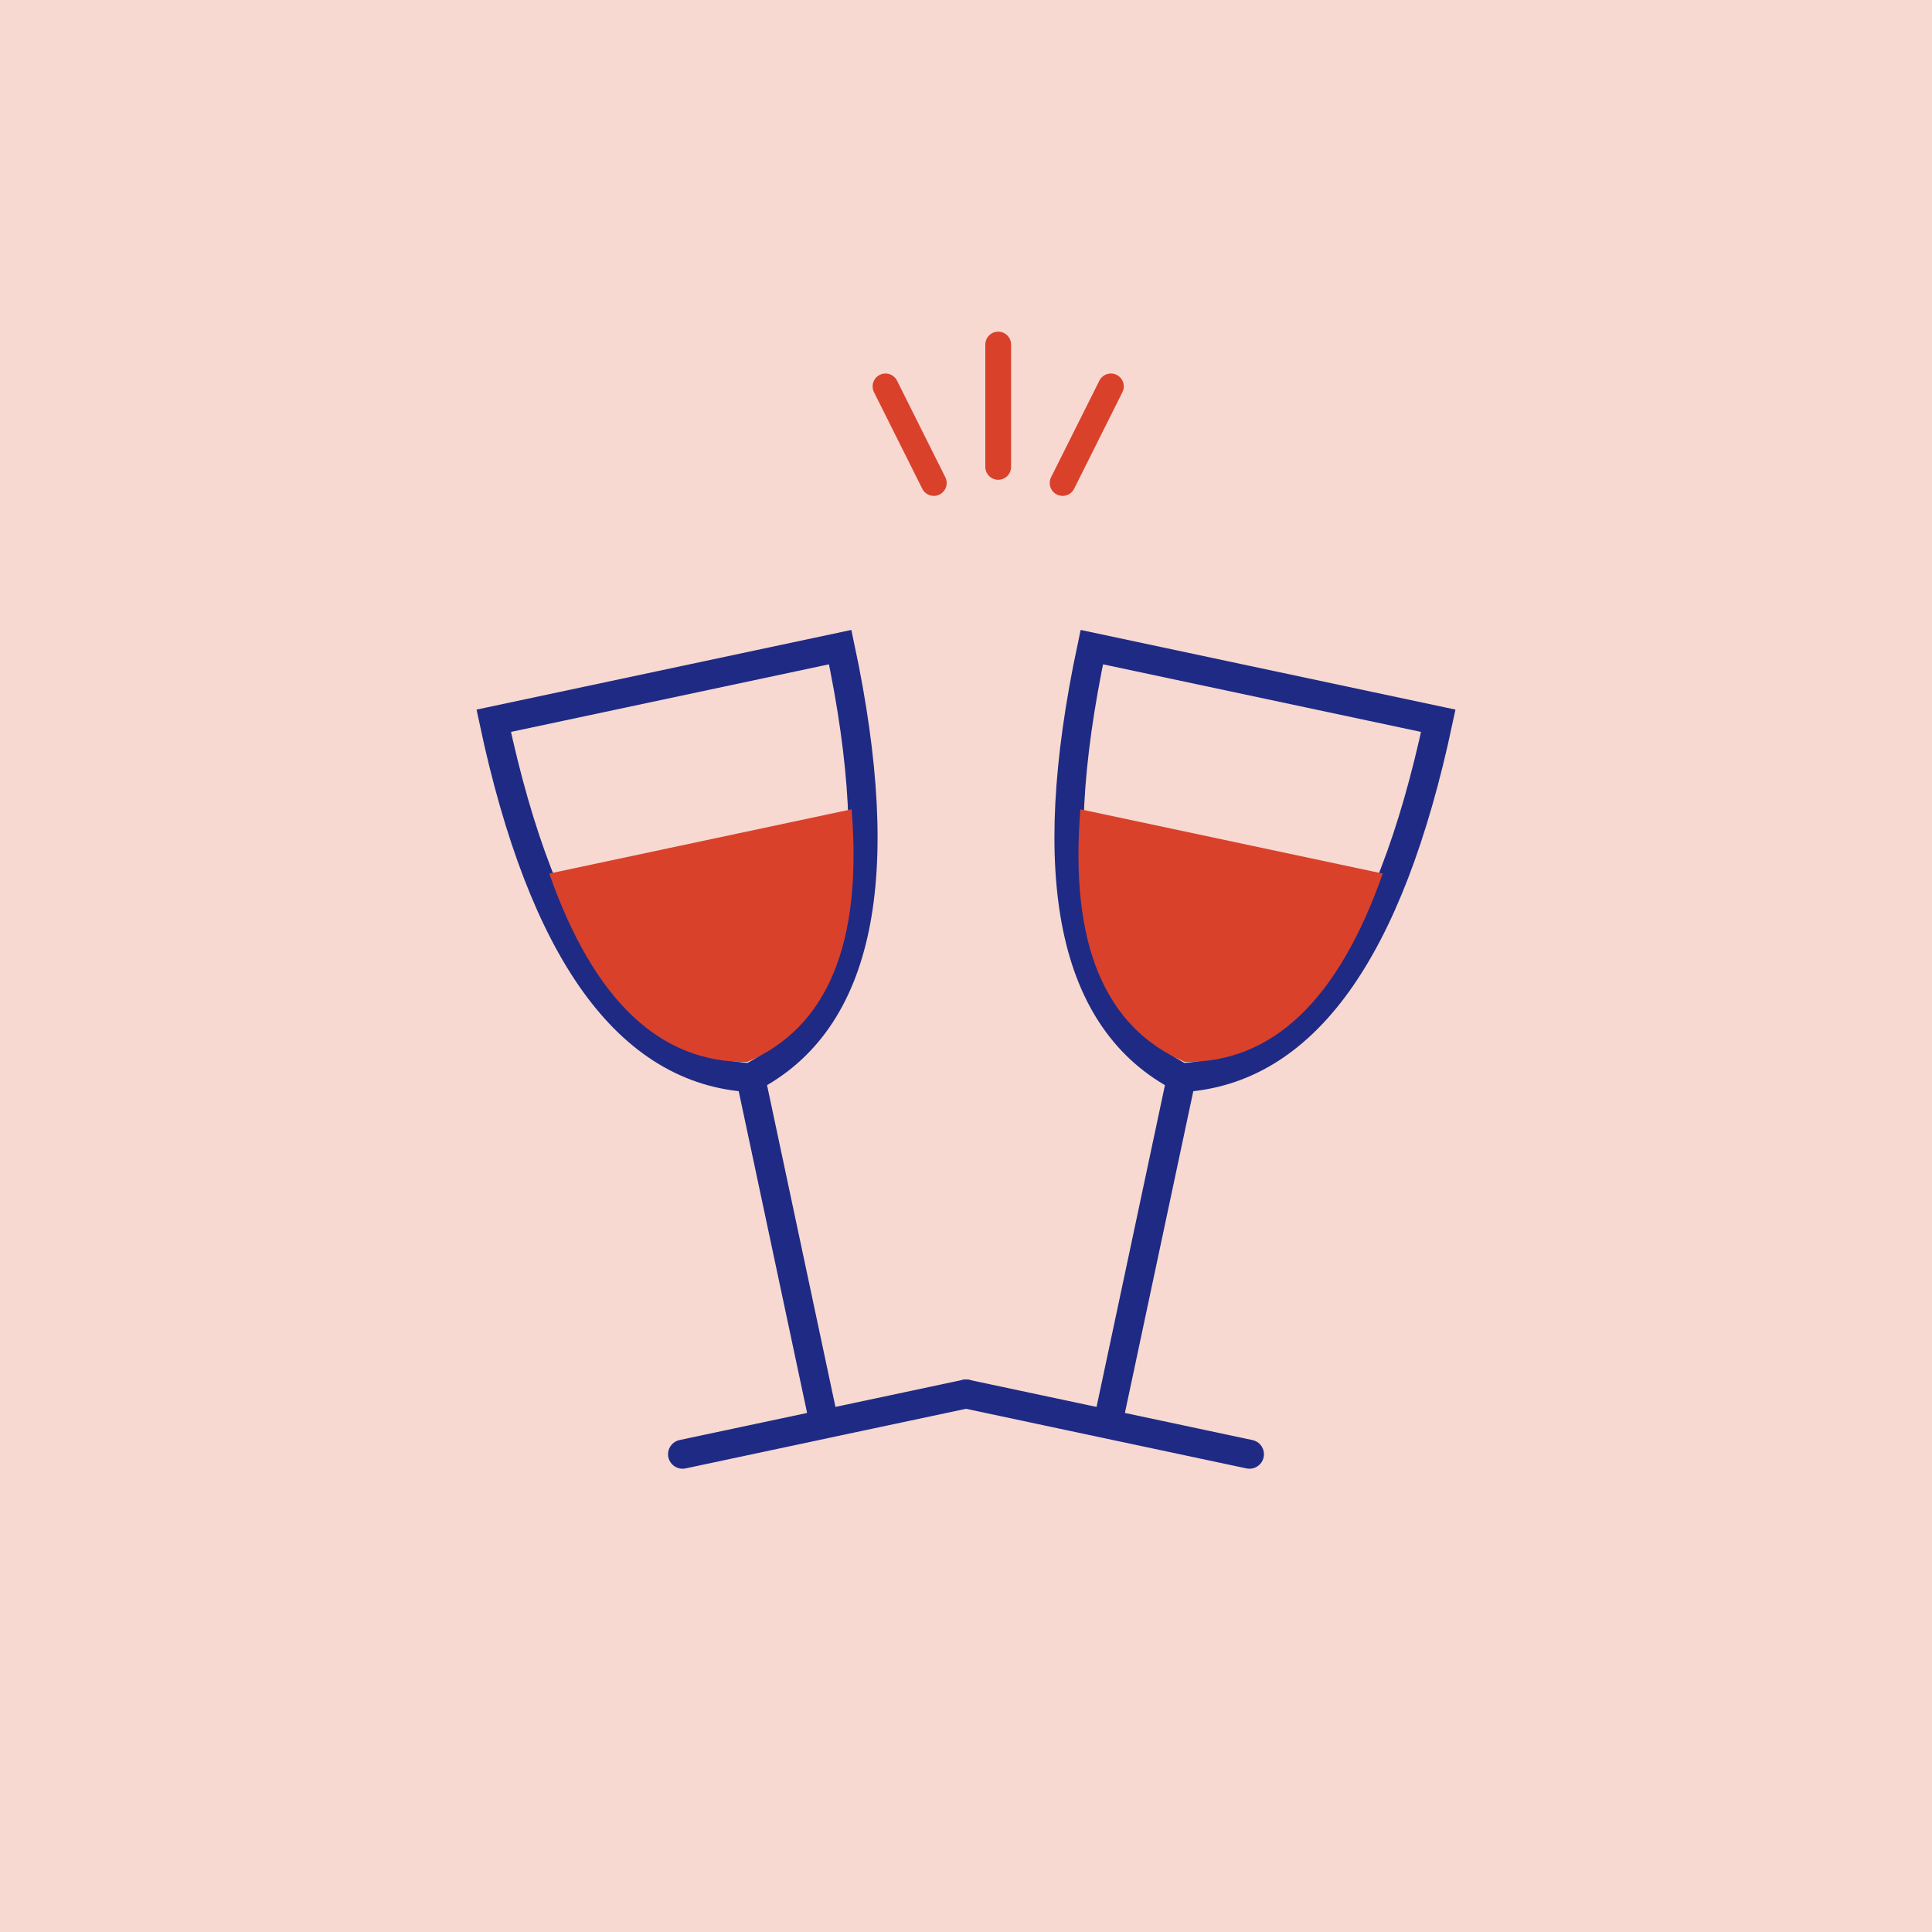
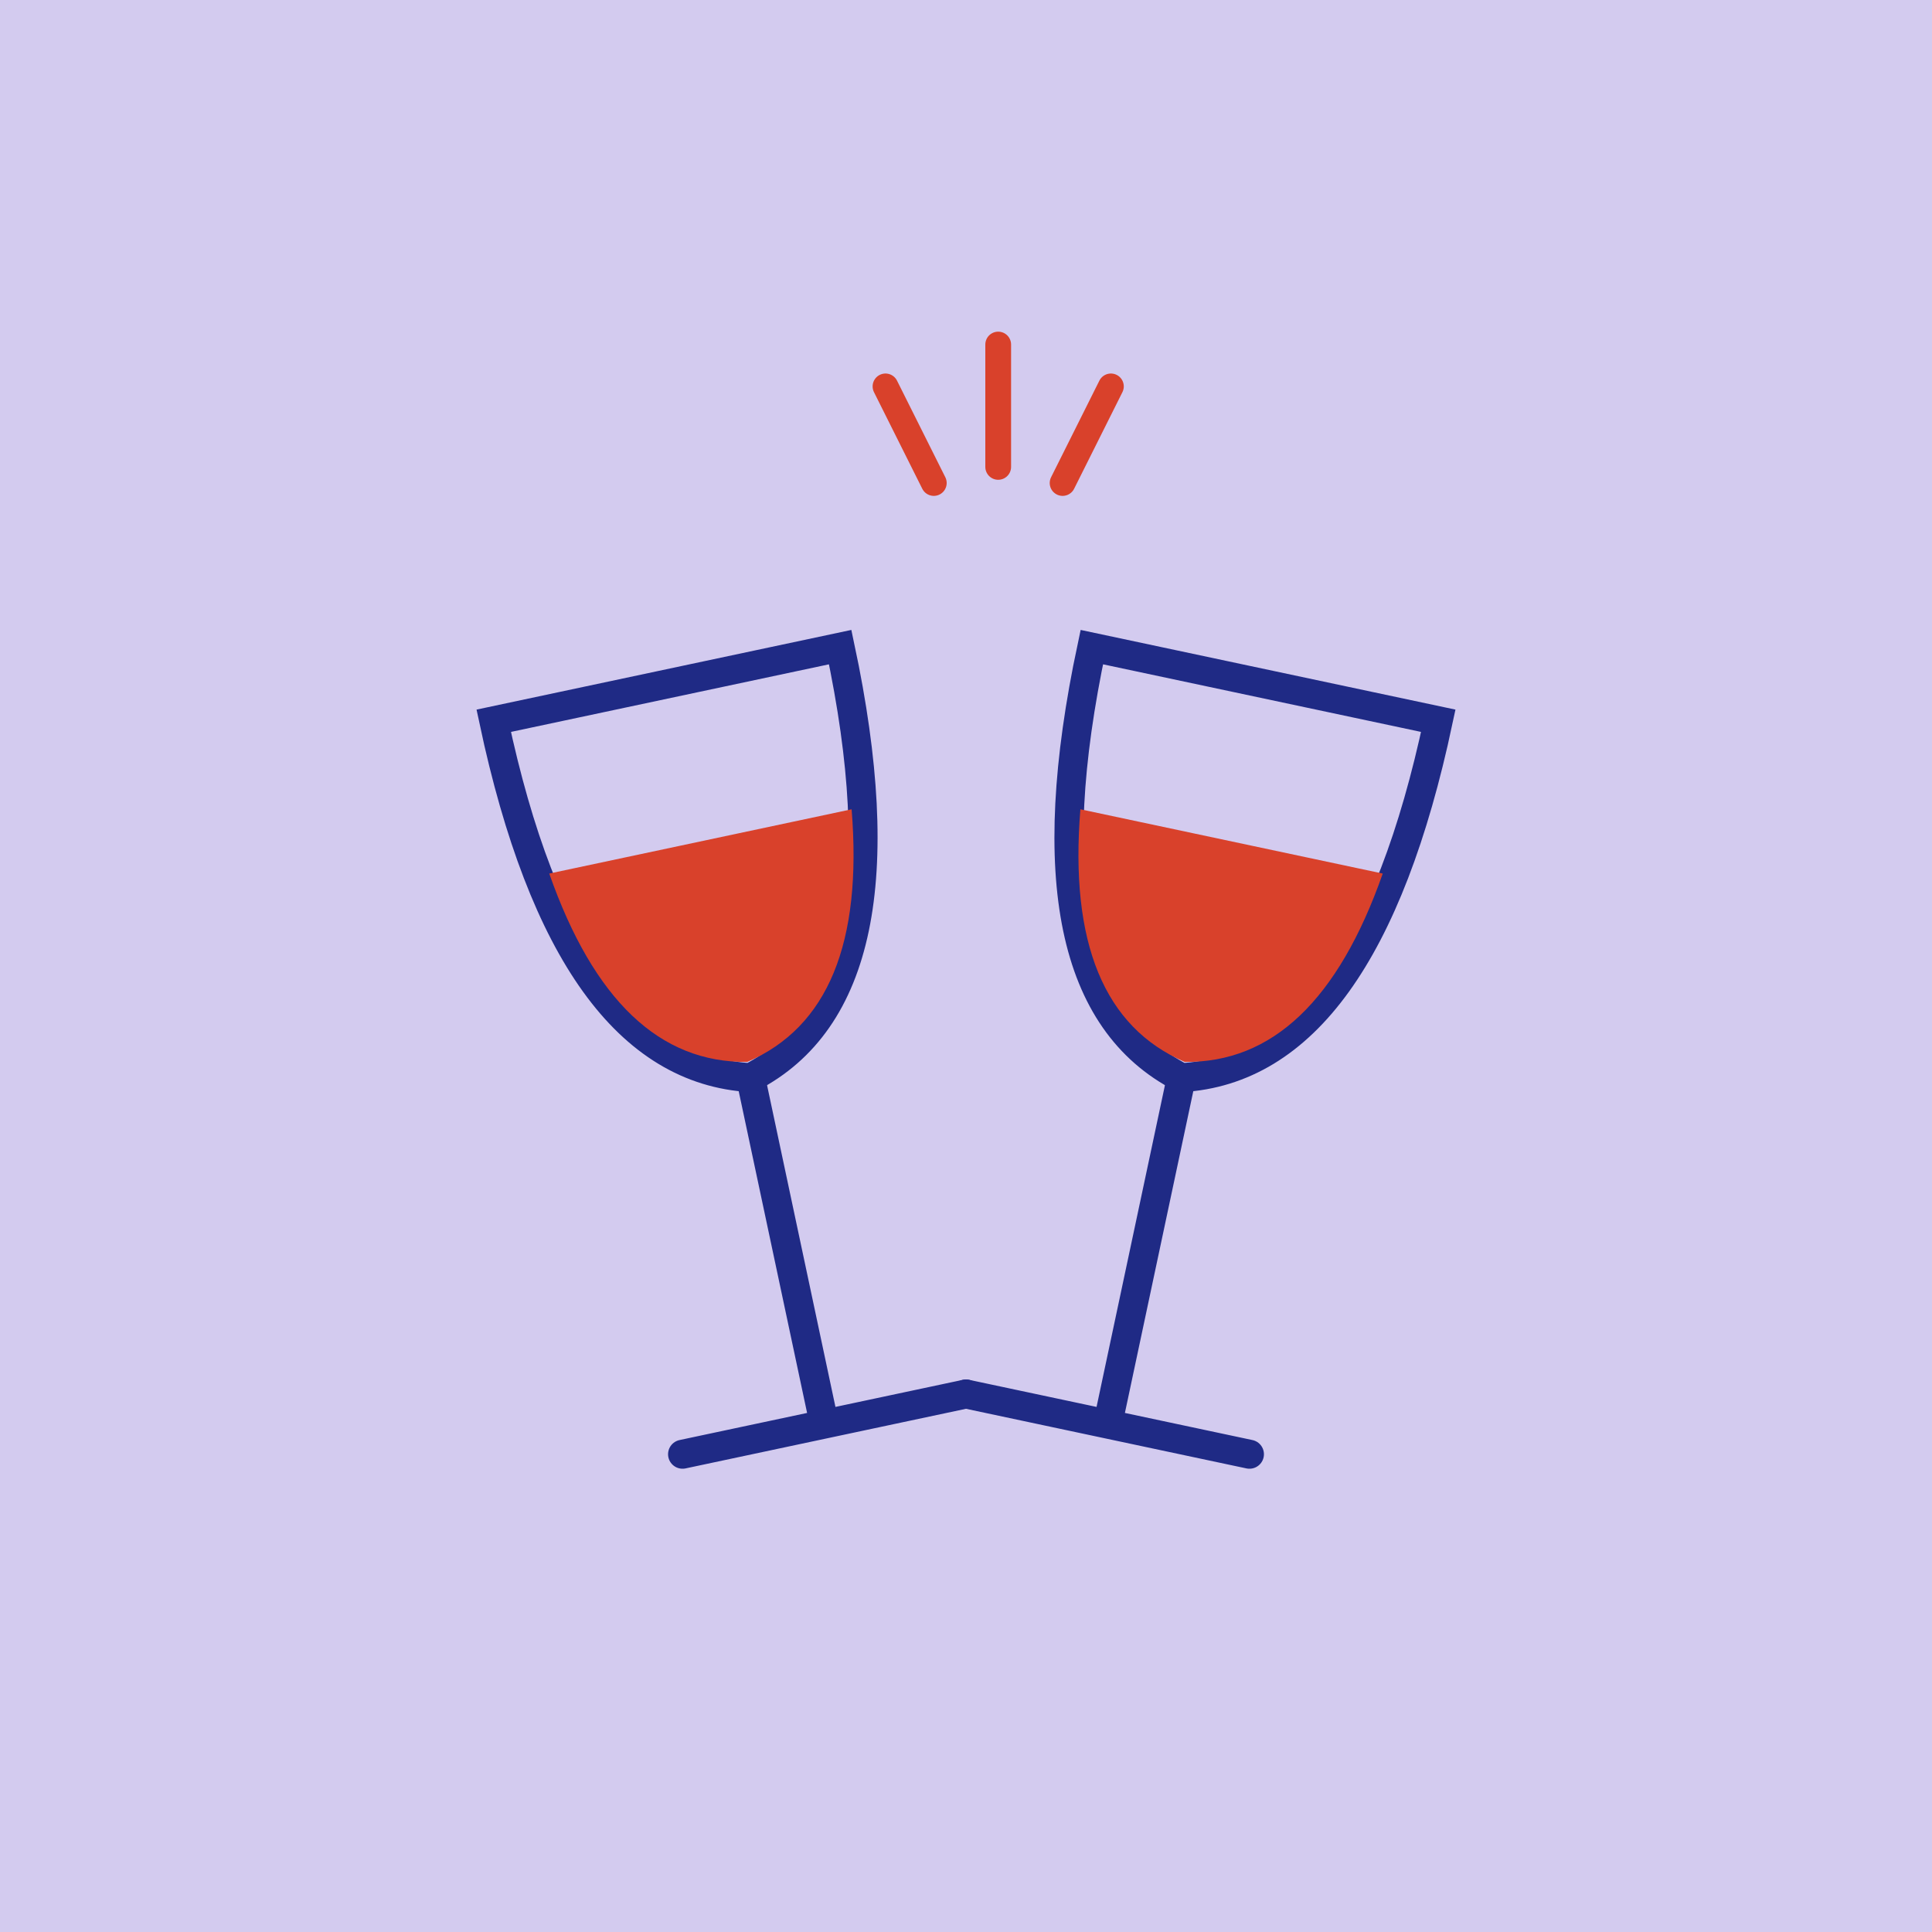
<svg xmlns="http://www.w3.org/2000/svg" viewBox="0 0 600 600">
-   <rect width="600" height="600" fill="#f7d9d1" />
+   <rect width="600" height="600" fill="#d3cbef" />
  <g transform="rotate(-12 230 320)">
    <g transform="translate(230 330)" stroke="#1f2a85" stroke-width="9" fill="none" stroke-linecap="round">
      <path d="M-55 -120 h110 q0 110 -55 125 q-55 -15 -55 -125z" />
      <path d="M-48 -70 h96 q-8 62 -48 70 q-40 -8 -48 -70z" fill="#d9412b" stroke="none" />
      <path d="M0 5 v110 M-45 115 h90" />
    </g>
  </g>
  <g transform="rotate(12 370 320)">
    <g transform="translate(370 330)" stroke="#1f2a85" stroke-width="9" fill="none" stroke-linecap="round">
      <path d="M-55 -120 h110 q0 110 -55 125 q-55 -15 -55 -125z" />
      <path d="M-48 -70 h96 q-8 62 -48 70 q-40 -8 -48 -70z" fill="#d9412b" stroke="none" />
      <path d="M0 5 v110 M-45 115 h90" />
    </g>
  </g>
  <path d="M290 150 l-15 -30 M310 145 v-38 M330 150 l15 -30" stroke="#d9412b" stroke-width="8" stroke-linecap="round" />
</svg>
